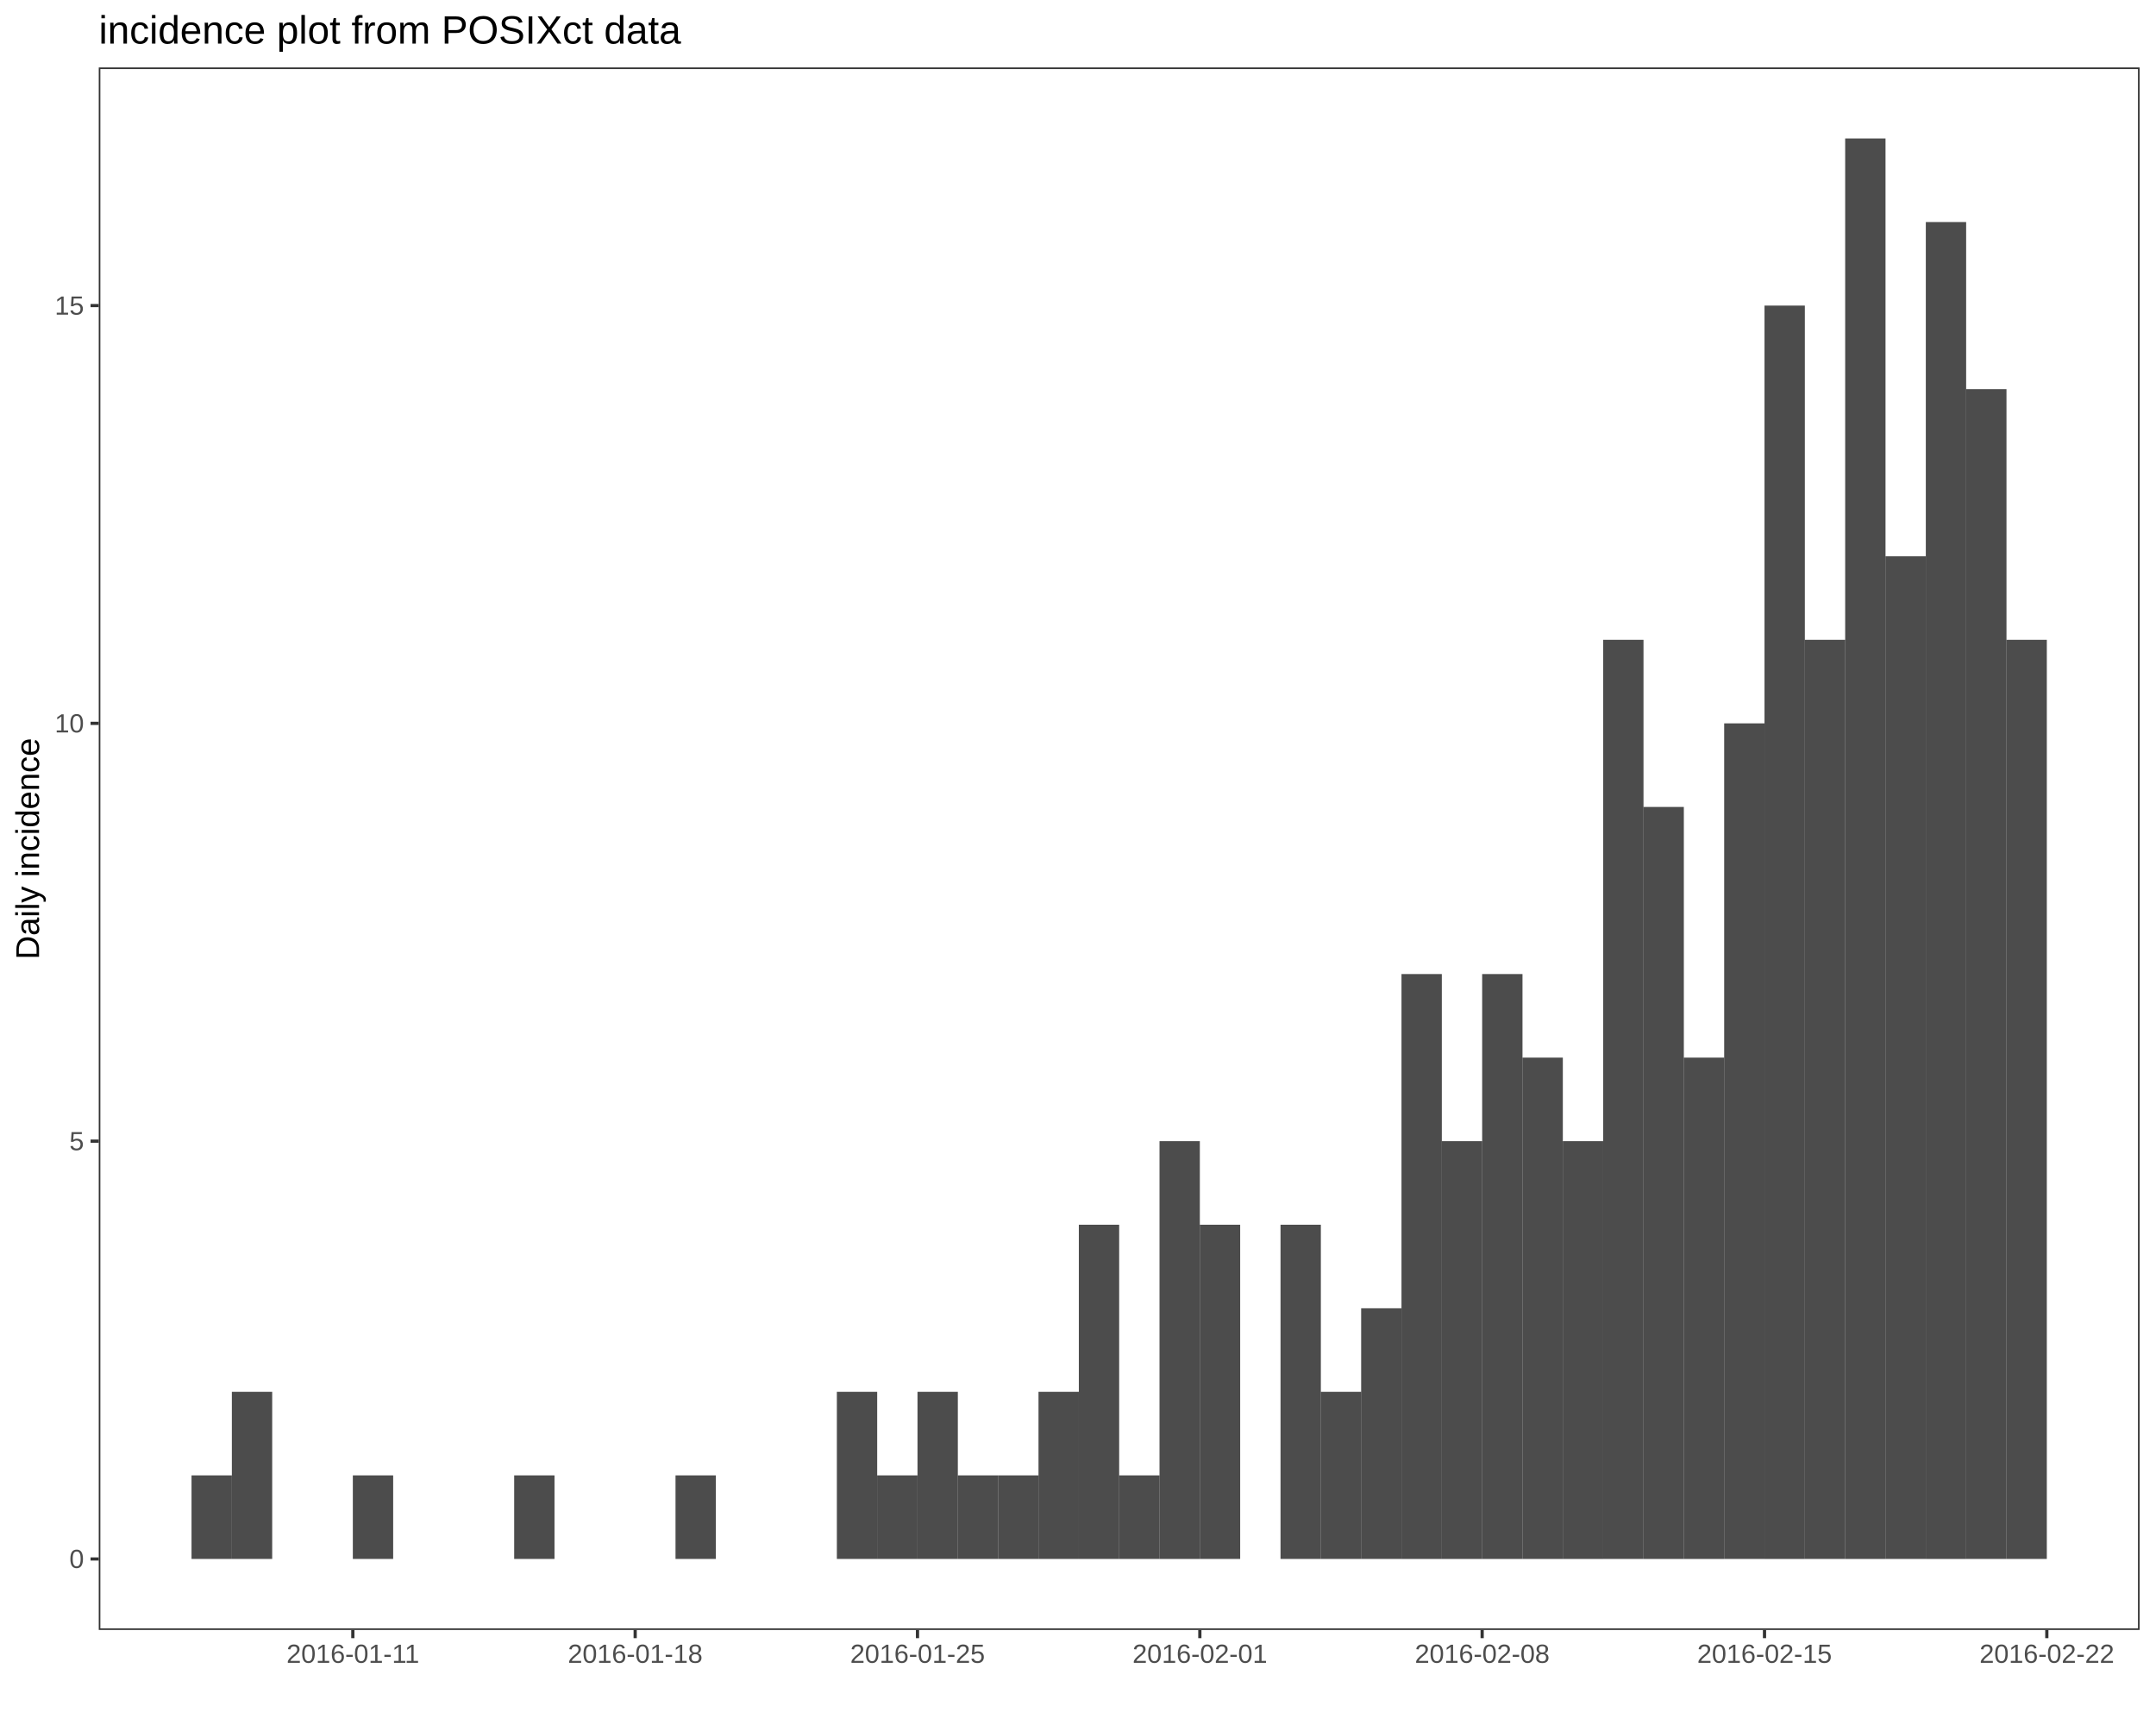
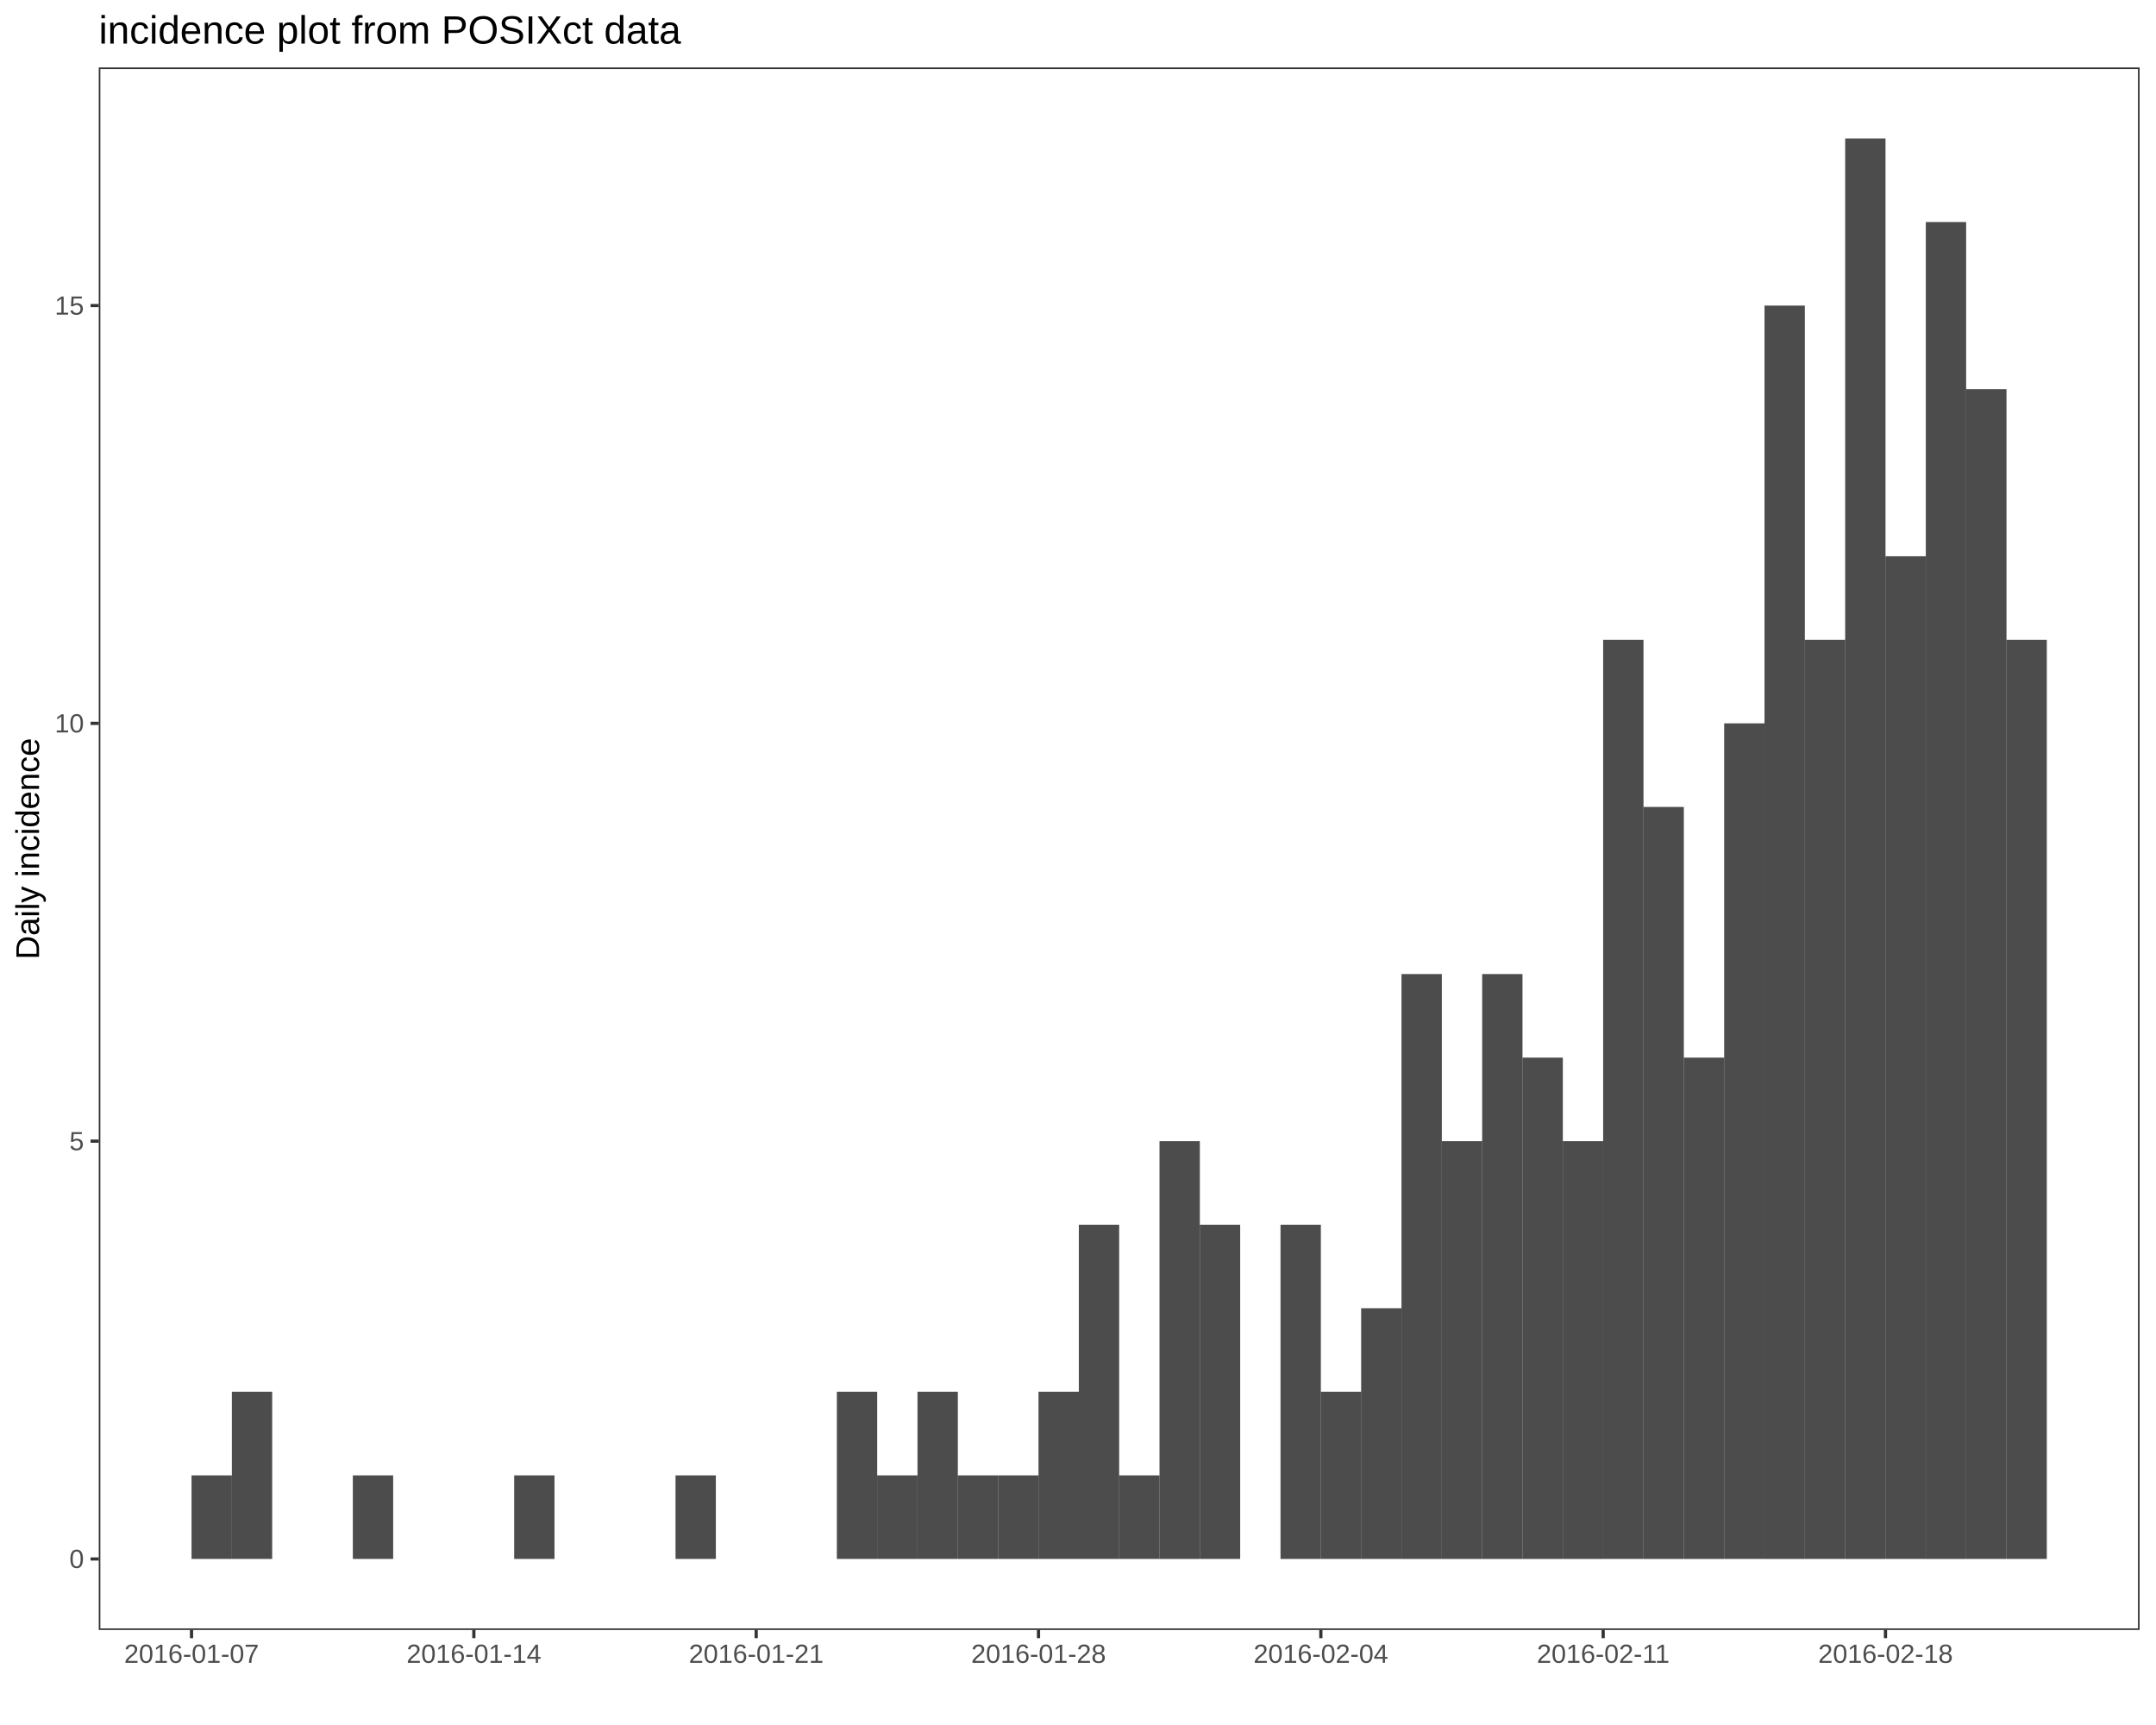
<svg xmlns="http://www.w3.org/2000/svg" viewBox="0 0 720.00 576.00">
  <defs>
    <style type="text/css">
    line, polyline, polygon, path, rect, circle {
      fill: none;
      stroke: #000000;
      stroke-linecap: round;
      stroke-linejoin: round;
      stroke-miterlimit: 10.00;
    }
  </style>
  </defs>
  <rect width="100%" height="100%" style="stroke: none; fill: #FFFFFF;" />
  <rect x="0.00" y="0.00" width="720.00" height="576.00" style="stroke-width: 1.07; stroke: #FFFFFF; fill: #FFFFFF;" />
  <defs>
    <clipPath id="cpMzIuOTh8NzE0LjUyfDU0NC4yN3wyMi41Mg==">
      <rect x="32.98" y="22.52" width="681.54" height="521.75" />
    </clipPath>
  </defs>
  <rect x="32.98" y="22.52" width="681.54" height="521.75" style="stroke-width: 1.07; stroke: none; fill: #FFFFFF;" clip-path="url(#cpMzIuOTh8NzE0LjUyfDU0NC4yN3wyMi41Mg==)" />
  <rect x="63.96" y="492.65" width="13.47" height="27.90" style="stroke-width: 1.07; stroke: none; stroke-linecap: butt; fill: #000000; fill-opacity: 0.70;" clip-path="url(#cpMzIuOTh8NzE0LjUyfDU0NC4yN3wyMi41Mg==)" />
  <rect x="77.43" y="464.75" width="13.47" height="55.80" style="stroke-width: 1.07; stroke: none; stroke-linecap: butt; fill: #000000; fill-opacity: 0.70;" clip-path="url(#cpMzIuOTh8NzE0LjUyfDU0NC4yN3wyMi41Mg==)" />
  <rect x="90.90" y="520.56" width="13.47" height="0.00" style="stroke-width: 1.07; stroke: none; stroke-linecap: butt; fill: #000000; fill-opacity: 0.70;" clip-path="url(#cpMzIuOTh8NzE0LjUyfDU0NC4yN3wyMi41Mg==)" />
  <rect x="104.37" y="520.56" width="13.47" height="0.00" style="stroke-width: 1.07; stroke: none; stroke-linecap: butt; fill: #000000; fill-opacity: 0.70;" clip-path="url(#cpMzIuOTh8NzE0LjUyfDU0NC4yN3wyMi41Mg==)" />
  <rect x="117.83" y="492.65" width="13.47" height="27.90" style="stroke-width: 1.07; stroke: none; stroke-linecap: butt; fill: #000000; fill-opacity: 0.70;" clip-path="url(#cpMzIuOTh8NzE0LjUyfDU0NC4yN3wyMi41Mg==)" />
  <rect x="131.30" y="520.56" width="13.47" height="0.00" style="stroke-width: 1.07; stroke: none; stroke-linecap: butt; fill: #000000; fill-opacity: 0.70;" clip-path="url(#cpMzIuOTh8NzE0LjUyfDU0NC4yN3wyMi41Mg==)" />
  <rect x="144.77" y="520.56" width="13.47" height="0.00" style="stroke-width: 1.07; stroke: none; stroke-linecap: butt; fill: #000000; fill-opacity: 0.70;" clip-path="url(#cpMzIuOTh8NzE0LjUyfDU0NC4yN3wyMi41Mg==)" />
  <rect x="158.24" y="520.56" width="13.47" height="0.00" style="stroke-width: 1.07; stroke: none; stroke-linecap: butt; fill: #000000; fill-opacity: 0.70;" clip-path="url(#cpMzIuOTh8NzE0LjUyfDU0NC4yN3wyMi41Mg==)" />
  <rect x="171.71" y="492.65" width="13.47" height="27.90" style="stroke-width: 1.07; stroke: none; stroke-linecap: butt; fill: #000000; fill-opacity: 0.70;" clip-path="url(#cpMzIuOTh8NzE0LjUyfDU0NC4yN3wyMi41Mg==)" />
  <rect x="185.18" y="520.56" width="13.47" height="0.00" style="stroke-width: 1.07; stroke: none; stroke-linecap: butt; fill: #000000; fill-opacity: 0.70;" clip-path="url(#cpMzIuOTh8NzE0LjUyfDU0NC4yN3wyMi41Mg==)" />
  <rect x="198.65" y="520.56" width="13.47" height="0.00" style="stroke-width: 1.07; stroke: none; stroke-linecap: butt; fill: #000000; fill-opacity: 0.70;" clip-path="url(#cpMzIuOTh8NzE0LjUyfDU0NC4yN3wyMi41Mg==)" />
  <rect x="212.12" y="520.56" width="13.47" height="0.00" style="stroke-width: 1.07; stroke: none; stroke-linecap: butt; fill: #000000; fill-opacity: 0.70;" clip-path="url(#cpMzIuOTh8NzE0LjUyfDU0NC4yN3wyMi41Mg==)" />
  <rect x="225.59" y="492.65" width="13.47" height="27.90" style="stroke-width: 1.07; stroke: none; stroke-linecap: butt; fill: #000000; fill-opacity: 0.70;" clip-path="url(#cpMzIuOTh8NzE0LjUyfDU0NC4yN3wyMi41Mg==)" />
  <rect x="239.06" y="520.56" width="13.47" height="0.00" style="stroke-width: 1.07; stroke: none; stroke-linecap: butt; fill: #000000; fill-opacity: 0.70;" clip-path="url(#cpMzIuOTh8NzE0LjUyfDU0NC4yN3wyMi41Mg==)" />
  <rect x="252.53" y="520.56" width="13.47" height="0.00" style="stroke-width: 1.07; stroke: none; stroke-linecap: butt; fill: #000000; fill-opacity: 0.70;" clip-path="url(#cpMzIuOTh8NzE0LjUyfDU0NC4yN3wyMi41Mg==)" />
  <rect x="266.00" y="520.56" width="13.47" height="0.00" style="stroke-width: 1.07; stroke: none; stroke-linecap: butt; fill: #000000; fill-opacity: 0.70;" clip-path="url(#cpMzIuOTh8NzE0LjUyfDU0NC4yN3wyMi41Mg==)" />
  <rect x="279.47" y="464.75" width="13.47" height="55.80" style="stroke-width: 1.07; stroke: none; stroke-linecap: butt; fill: #000000; fill-opacity: 0.70;" clip-path="url(#cpMzIuOTh8NzE0LjUyfDU0NC4yN3wyMi41Mg==)" />
  <rect x="292.93" y="492.65" width="13.47" height="27.90" style="stroke-width: 1.07; stroke: none; stroke-linecap: butt; fill: #000000; fill-opacity: 0.70;" clip-path="url(#cpMzIuOTh8NzE0LjUyfDU0NC4yN3wyMi41Mg==)" />
  <rect x="306.40" y="464.75" width="13.47" height="55.80" style="stroke-width: 1.07; stroke: none; stroke-linecap: butt; fill: #000000; fill-opacity: 0.70;" clip-path="url(#cpMzIuOTh8NzE0LjUyfDU0NC4yN3wyMi41Mg==)" />
  <rect x="319.87" y="492.65" width="13.47" height="27.90" style="stroke-width: 1.07; stroke: none; stroke-linecap: butt; fill: #000000; fill-opacity: 0.70;" clip-path="url(#cpMzIuOTh8NzE0LjUyfDU0NC4yN3wyMi41Mg==)" />
  <rect x="333.34" y="492.65" width="13.47" height="27.90" style="stroke-width: 1.07; stroke: none; stroke-linecap: butt; fill: #000000; fill-opacity: 0.70;" clip-path="url(#cpMzIuOTh8NzE0LjUyfDU0NC4yN3wyMi41Mg==)" />
  <rect x="346.81" y="464.75" width="13.47" height="55.80" style="stroke-width: 1.07; stroke: none; stroke-linecap: butt; fill: #000000; fill-opacity: 0.70;" clip-path="url(#cpMzIuOTh8NzE0LjUyfDU0NC4yN3wyMi41Mg==)" />
  <rect x="360.28" y="408.95" width="13.47" height="111.60" style="stroke-width: 1.07; stroke: none; stroke-linecap: butt; fill: #000000; fill-opacity: 0.70;" clip-path="url(#cpMzIuOTh8NzE0LjUyfDU0NC4yN3wyMi41Mg==)" />
  <rect x="373.75" y="492.65" width="13.47" height="27.90" style="stroke-width: 1.07; stroke: none; stroke-linecap: butt; fill: #000000; fill-opacity: 0.70;" clip-path="url(#cpMzIuOTh8NzE0LjUyfDU0NC4yN3wyMi41Mg==)" />
  <rect x="387.22" y="381.05" width="13.47" height="139.51" style="stroke-width: 1.07; stroke: none; stroke-linecap: butt; fill: #000000; fill-opacity: 0.70;" clip-path="url(#cpMzIuOTh8NzE0LjUyfDU0NC4yN3wyMi41Mg==)" />
  <rect x="400.69" y="408.95" width="13.47" height="111.60" style="stroke-width: 1.07; stroke: none; stroke-linecap: butt; fill: #000000; fill-opacity: 0.70;" clip-path="url(#cpMzIuOTh8NzE0LjUyfDU0NC4yN3wyMi41Mg==)" />
  <rect x="414.16" y="520.56" width="13.47" height="0.00" style="stroke-width: 1.07; stroke: none; stroke-linecap: butt; fill: #000000; fill-opacity: 0.70;" clip-path="url(#cpMzIuOTh8NzE0LjUyfDU0NC4yN3wyMi41Mg==)" />
  <rect x="427.63" y="408.95" width="13.47" height="111.60" style="stroke-width: 1.07; stroke: none; stroke-linecap: butt; fill: #000000; fill-opacity: 0.70;" clip-path="url(#cpMzIuOTh8NzE0LjUyfDU0NC4yN3wyMi41Mg==)" />
  <rect x="441.10" y="464.75" width="13.47" height="55.80" style="stroke-width: 1.07; stroke: none; stroke-linecap: butt; fill: #000000; fill-opacity: 0.70;" clip-path="url(#cpMzIuOTh8NzE0LjUyfDU0NC4yN3wyMi41Mg==)" />
  <rect x="454.56" y="436.85" width="13.47" height="83.70" style="stroke-width: 1.07; stroke: none; stroke-linecap: butt; fill: #000000; fill-opacity: 0.70;" clip-path="url(#cpMzIuOTh8NzE0LjUyfDU0NC4yN3wyMi41Mg==)" />
  <rect x="468.03" y="325.25" width="13.47" height="195.31" style="stroke-width: 1.07; stroke: none; stroke-linecap: butt; fill: #000000; fill-opacity: 0.70;" clip-path="url(#cpMzIuOTh8NzE0LjUyfDU0NC4yN3wyMi41Mg==)" />
  <rect x="481.50" y="381.05" width="13.47" height="139.51" style="stroke-width: 1.07; stroke: none; stroke-linecap: butt; fill: #000000; fill-opacity: 0.70;" clip-path="url(#cpMzIuOTh8NzE0LjUyfDU0NC4yN3wyMi41Mg==)" />
  <rect x="494.97" y="325.25" width="13.47" height="195.31" style="stroke-width: 1.07; stroke: none; stroke-linecap: butt; fill: #000000; fill-opacity: 0.70;" clip-path="url(#cpMzIuOTh8NzE0LjUyfDU0NC4yN3wyMi41Mg==)" />
  <rect x="508.44" y="353.15" width="13.47" height="167.41" style="stroke-width: 1.07; stroke: none; stroke-linecap: butt; fill: #000000; fill-opacity: 0.70;" clip-path="url(#cpMzIuOTh8NzE0LjUyfDU0NC4yN3wyMi41Mg==)" />
  <rect x="521.91" y="381.05" width="13.47" height="139.51" style="stroke-width: 1.07; stroke: none; stroke-linecap: butt; fill: #000000; fill-opacity: 0.70;" clip-path="url(#cpMzIuOTh8NzE0LjUyfDU0NC4yN3wyMi41Mg==)" />
  <rect x="535.38" y="213.64" width="13.47" height="306.91" style="stroke-width: 1.07; stroke: none; stroke-linecap: butt; fill: #000000; fill-opacity: 0.70;" clip-path="url(#cpMzIuOTh8NzE0LjUyfDU0NC4yN3wyMi41Mg==)" />
  <rect x="548.85" y="269.45" width="13.47" height="251.11" style="stroke-width: 1.07; stroke: none; stroke-linecap: butt; fill: #000000; fill-opacity: 0.70;" clip-path="url(#cpMzIuOTh8NzE0LjUyfDU0NC4yN3wyMi41Mg==)" />
  <rect x="562.32" y="353.15" width="13.47" height="167.41" style="stroke-width: 1.07; stroke: none; stroke-linecap: butt; fill: #000000; fill-opacity: 0.70;" clip-path="url(#cpMzIuOTh8NzE0LjUyfDU0NC4yN3wyMi41Mg==)" />
  <rect x="575.79" y="241.54" width="13.47" height="279.01" style="stroke-width: 1.07; stroke: none; stroke-linecap: butt; fill: #000000; fill-opacity: 0.70;" clip-path="url(#cpMzIuOTh8NzE0LjUyfDU0NC4yN3wyMi41Mg==)" />
  <rect x="589.26" y="102.04" width="13.47" height="418.52" style="stroke-width: 1.07; stroke: none; stroke-linecap: butt; fill: #000000; fill-opacity: 0.70;" clip-path="url(#cpMzIuOTh8NzE0LjUyfDU0NC4yN3wyMi41Mg==)" />
  <rect x="602.73" y="213.64" width="13.47" height="306.91" style="stroke-width: 1.07; stroke: none; stroke-linecap: butt; fill: #000000; fill-opacity: 0.70;" clip-path="url(#cpMzIuOTh8NzE0LjUyfDU0NC4yN3wyMi41Mg==)" />
  <rect x="616.20" y="46.24" width="13.47" height="474.32" style="stroke-width: 1.07; stroke: none; stroke-linecap: butt; fill: #000000; fill-opacity: 0.70;" clip-path="url(#cpMzIuOTh8NzE0LjUyfDU0NC4yN3wyMi41Mg==)" />
  <rect x="629.66" y="185.74" width="13.47" height="334.81" style="stroke-width: 1.07; stroke: none; stroke-linecap: butt; fill: #000000; fill-opacity: 0.70;" clip-path="url(#cpMzIuOTh8NzE0LjUyfDU0NC4yN3wyMi41Mg==)" />
  <rect x="643.13" y="74.14" width="13.47" height="446.42" style="stroke-width: 1.07; stroke: none; stroke-linecap: butt; fill: #000000; fill-opacity: 0.70;" clip-path="url(#cpMzIuOTh8NzE0LjUyfDU0NC4yN3wyMi41Mg==)" />
  <rect x="656.60" y="129.94" width="13.47" height="390.61" style="stroke-width: 1.07; stroke: none; stroke-linecap: butt; fill: #000000; fill-opacity: 0.70;" clip-path="url(#cpMzIuOTh8NzE0LjUyfDU0NC4yN3wyMi41Mg==)" />
  <rect x="670.07" y="213.64" width="13.47" height="306.91" style="stroke-width: 1.07; stroke: none; stroke-linecap: butt; fill: #000000; fill-opacity: 0.70;" clip-path="url(#cpMzIuOTh8NzE0LjUyfDU0NC4yN3wyMi41Mg==)" />
  <rect x="32.98" y="22.52" width="681.54" height="521.75" style="stroke-width: 1.07; stroke: #333333;" clip-path="url(#cpMzIuOTh8NzE0LjUyfDU0NC4yN3wyMi41Mg==)" />
  <defs>
    <clipPath id="cpMC4wMHw3MjAuMDB8NTc2LjAwfDAuMDA=">
      <rect x="0.00" y="0.00" width="720.00" height="576.00" />
    </clipPath>
  </defs>
  <g clip-path="url(#cpMC4wMHw3MjAuMDB8NTc2LjAwfDAuMDA=)">
    <text x="23.16" y="523.58" style="font-size: 8.80px; fill: #4D4D4D; font-family: Liberation Sans;" textLength="4.89px" lengthAdjust="spacingAndGlyphs">0</text>
  </g>
  <g clip-path="url(#cpMC4wMHw3MjAuMDB8NTc2LjAwfDAuMDA=)">
    <text x="23.16" y="384.07" style="font-size: 8.80px; fill: #4D4D4D; font-family: Liberation Sans;" textLength="4.89px" lengthAdjust="spacingAndGlyphs">5</text>
  </g>
  <g clip-path="url(#cpMC4wMHw3MjAuMDB8NTc2LjAwfDAuMDA=)">
    <text x="18.27" y="244.57" style="font-size: 8.80px; fill: #4D4D4D; font-family: Liberation Sans;" textLength="9.78px" lengthAdjust="spacingAndGlyphs">10</text>
  </g>
  <g clip-path="url(#cpMC4wMHw3MjAuMDB8NTc2LjAwfDAuMDA=)">
    <text x="18.27" y="105.06" style="font-size: 8.80px; fill: #4D4D4D; font-family: Liberation Sans;" textLength="9.78px" lengthAdjust="spacingAndGlyphs">15</text>
  </g>
  <polyline points="30.24,520.56 32.98,520.56 " style="stroke-width: 1.07; stroke: #333333; stroke-linecap: butt;" clip-path="url(#cpMC4wMHw3MjAuMDB8NTc2LjAwfDAuMDA=)" />
  <polyline points="30.24,381.05 32.98,381.05 " style="stroke-width: 1.07; stroke: #333333; stroke-linecap: butt;" clip-path="url(#cpMC4wMHw3MjAuMDB8NTc2LjAwfDAuMDA=)" />
  <polyline points="30.24,241.54 32.98,241.54 " style="stroke-width: 1.07; stroke: #333333; stroke-linecap: butt;" clip-path="url(#cpMC4wMHw3MjAuMDB8NTc2LjAwfDAuMDA=)" />
  <polyline points="30.24,102.04 32.98,102.04 " style="stroke-width: 1.07; stroke: #333333; stroke-linecap: butt;" clip-path="url(#cpMC4wMHw3MjAuMDB8NTc2LjAwfDAuMDA=)" />
-   <polyline points="117.83,547.01 117.83,544.27 " style="stroke-width: 1.07; stroke: #333333; stroke-linecap: butt;" clip-path="url(#cpMC4wMHw3MjAuMDB8NTc2LjAwfDAuMDA=)" />
-   <polyline points="212.12,547.01 212.12,544.27 " style="stroke-width: 1.07; stroke: #333333; stroke-linecap: butt;" clip-path="url(#cpMC4wMHw3MjAuMDB8NTc2LjAwfDAuMDA=)" />
-   <polyline points="306.40,547.01 306.40,544.27 " style="stroke-width: 1.07; stroke: #333333; stroke-linecap: butt;" clip-path="url(#cpMC4wMHw3MjAuMDB8NTc2LjAwfDAuMDA=)" />
-   <polyline points="400.69,547.01 400.69,544.27 " style="stroke-width: 1.07; stroke: #333333; stroke-linecap: butt;" clip-path="url(#cpMC4wMHw3MjAuMDB8NTc2LjAwfDAuMDA=)" />
-   <polyline points="494.97,547.01 494.97,544.27 " style="stroke-width: 1.07; stroke: #333333; stroke-linecap: butt;" clip-path="url(#cpMC4wMHw3MjAuMDB8NTc2LjAwfDAuMDA=)" />
-   <polyline points="589.26,547.01 589.26,544.27 " style="stroke-width: 1.07; stroke: #333333; stroke-linecap: butt;" clip-path="url(#cpMC4wMHw3MjAuMDB8NTc2LjAwfDAuMDA=)" />
-   <polyline points="683.54,547.01 683.54,544.27 " style="stroke-width: 1.07; stroke: #333333; stroke-linecap: butt;" clip-path="url(#cpMC4wMHw3MjAuMDB8NTc2LjAwfDAuMDA=)" />
+   <polyline points="63.96,547.01 63.96,544.27 " style="stroke-width: 1.07; stroke: #333333; stroke-linecap: butt;" clip-path="url(#cpMC4wMHw3MjAuMDB8NTc2LjAwfDAuMDA=)" />
+   <polyline points="158.24,547.01 158.24,544.27 " style="stroke-width: 1.07; stroke: #333333; stroke-linecap: butt;" clip-path="url(#cpMC4wMHw3MjAuMDB8NTc2LjAwfDAuMDA=)" />
+   <polyline points="252.53,547.01 252.53,544.27 " style="stroke-width: 1.07; stroke: #333333; stroke-linecap: butt;" clip-path="url(#cpMC4wMHw3MjAuMDB8NTc2LjAwfDAuMDA=)" />
+   <polyline points="346.81,547.01 346.81,544.27 " style="stroke-width: 1.07; stroke: #333333; stroke-linecap: butt;" clip-path="url(#cpMC4wMHw3MjAuMDB8NTc2LjAwfDAuMDA=)" />
+   <polyline points="441.10,547.01 441.10,544.27 " style="stroke-width: 1.07; stroke: #333333; stroke-linecap: butt;" clip-path="url(#cpMC4wMHw3MjAuMDB8NTc2LjAwfDAuMDA=)" />
+   <polyline points="535.38,547.01 535.38,544.27 " style="stroke-width: 1.07; stroke: #333333; stroke-linecap: butt;" clip-path="url(#cpMC4wMHw3MjAuMDB8NTc2LjAwfDAuMDA=)" />
+   <polyline points="629.66,547.01 629.66,544.27 " style="stroke-width: 1.07; stroke: #333333; stroke-linecap: butt;" clip-path="url(#cpMC4wMHw3MjAuMDB8NTc2LjAwfDAuMDA=)" />
  <g clip-path="url(#cpMC4wMHw3MjAuMDB8NTc2LjAwfDAuMDA=)">
-     <text x="95.68" y="555.25" style="font-size: 8.80px; fill: #4D4D4D; font-family: Liberation Sans;" textLength="44.31px" lengthAdjust="spacingAndGlyphs">2016-01-11</text>
+     <text x="41.47" y="555.25" style="font-size: 8.80px; fill: #4D4D4D; font-family: Liberation Sans;" textLength="44.97px" lengthAdjust="spacingAndGlyphs">2016-01-07</text>
  </g>
  <g clip-path="url(#cpMC4wMHw3MjAuMDB8NTc2LjAwfDAuMDA=)">
-     <text x="189.63" y="555.25" style="font-size: 8.80px; fill: #4D4D4D; font-family: Liberation Sans;" textLength="44.97px" lengthAdjust="spacingAndGlyphs">2016-01-18</text>
+     <text x="135.76" y="555.25" style="font-size: 8.80px; fill: #4D4D4D; font-family: Liberation Sans;" textLength="44.97px" lengthAdjust="spacingAndGlyphs">2016-01-14</text>
  </g>
  <g clip-path="url(#cpMC4wMHw3MjAuMDB8NTc2LjAwfDAuMDA=)">
-     <text x="283.92" y="555.25" style="font-size: 8.80px; fill: #4D4D4D; font-family: Liberation Sans;" textLength="44.97px" lengthAdjust="spacingAndGlyphs">2016-01-25</text>
+     <text x="230.04" y="555.25" style="font-size: 8.80px; fill: #4D4D4D; font-family: Liberation Sans;" textLength="44.97px" lengthAdjust="spacingAndGlyphs">2016-01-21</text>
  </g>
  <g clip-path="url(#cpMC4wMHw3MjAuMDB8NTc2LjAwfDAuMDA=)">
-     <text x="378.20" y="555.25" style="font-size: 8.80px; fill: #4D4D4D; font-family: Liberation Sans;" textLength="44.97px" lengthAdjust="spacingAndGlyphs">2016-02-01</text>
+     <text x="324.33" y="555.25" style="font-size: 8.80px; fill: #4D4D4D; font-family: Liberation Sans;" textLength="44.97px" lengthAdjust="spacingAndGlyphs">2016-01-28</text>
  </g>
  <g clip-path="url(#cpMC4wMHw3MjAuMDB8NTc2LjAwfDAuMDA=)">
-     <text x="472.49" y="555.25" style="font-size: 8.80px; fill: #4D4D4D; font-family: Liberation Sans;" textLength="44.97px" lengthAdjust="spacingAndGlyphs">2016-02-08</text>
+     <text x="418.61" y="555.25" style="font-size: 8.80px; fill: #4D4D4D; font-family: Liberation Sans;" textLength="44.97px" lengthAdjust="spacingAndGlyphs">2016-02-04</text>
  </g>
  <g clip-path="url(#cpMC4wMHw3MjAuMDB8NTc2LjAwfDAuMDA=)">
-     <text x="566.77" y="555.25" style="font-size: 8.80px; fill: #4D4D4D; font-family: Liberation Sans;" textLength="44.97px" lengthAdjust="spacingAndGlyphs">2016-02-15</text>
+     <text x="513.22" y="555.25" style="font-size: 8.80px; fill: #4D4D4D; font-family: Liberation Sans;" textLength="44.31px" lengthAdjust="spacingAndGlyphs">2016-02-11</text>
  </g>
  <g clip-path="url(#cpMC4wMHw3MjAuMDB8NTc2LjAwfDAuMDA=)">
-     <text x="661.06" y="555.25" style="font-size: 8.80px; fill: #4D4D4D; font-family: Liberation Sans;" textLength="44.97px" lengthAdjust="spacingAndGlyphs">2016-02-22</text>
+     <text x="607.18" y="555.25" style="font-size: 8.80px; fill: #4D4D4D; font-family: Liberation Sans;" textLength="44.97px" lengthAdjust="spacingAndGlyphs">2016-02-18</text>
  </g>
  <g clip-path="url(#cpMC4wMHw3MjAuMDB8NTc2LjAwfDAuMDA=)">
    <text transform="translate(13.04,320.40) rotate(-90)" style="font-size: 11.00px; font-family: Liberation Sans;" textLength="74.00px" lengthAdjust="spacingAndGlyphs">Daily incidence</text>
  </g>
  <g clip-path="url(#cpMC4wMHw3MjAuMDB8NTc2LjAwfDAuMDA=)">
    <text x="32.98" y="14.56" style="font-size: 13.20px; font-family: Liberation Sans;" textLength="194.12px" lengthAdjust="spacingAndGlyphs">incidence plot from POSIXct data</text>
  </g>
</svg>
